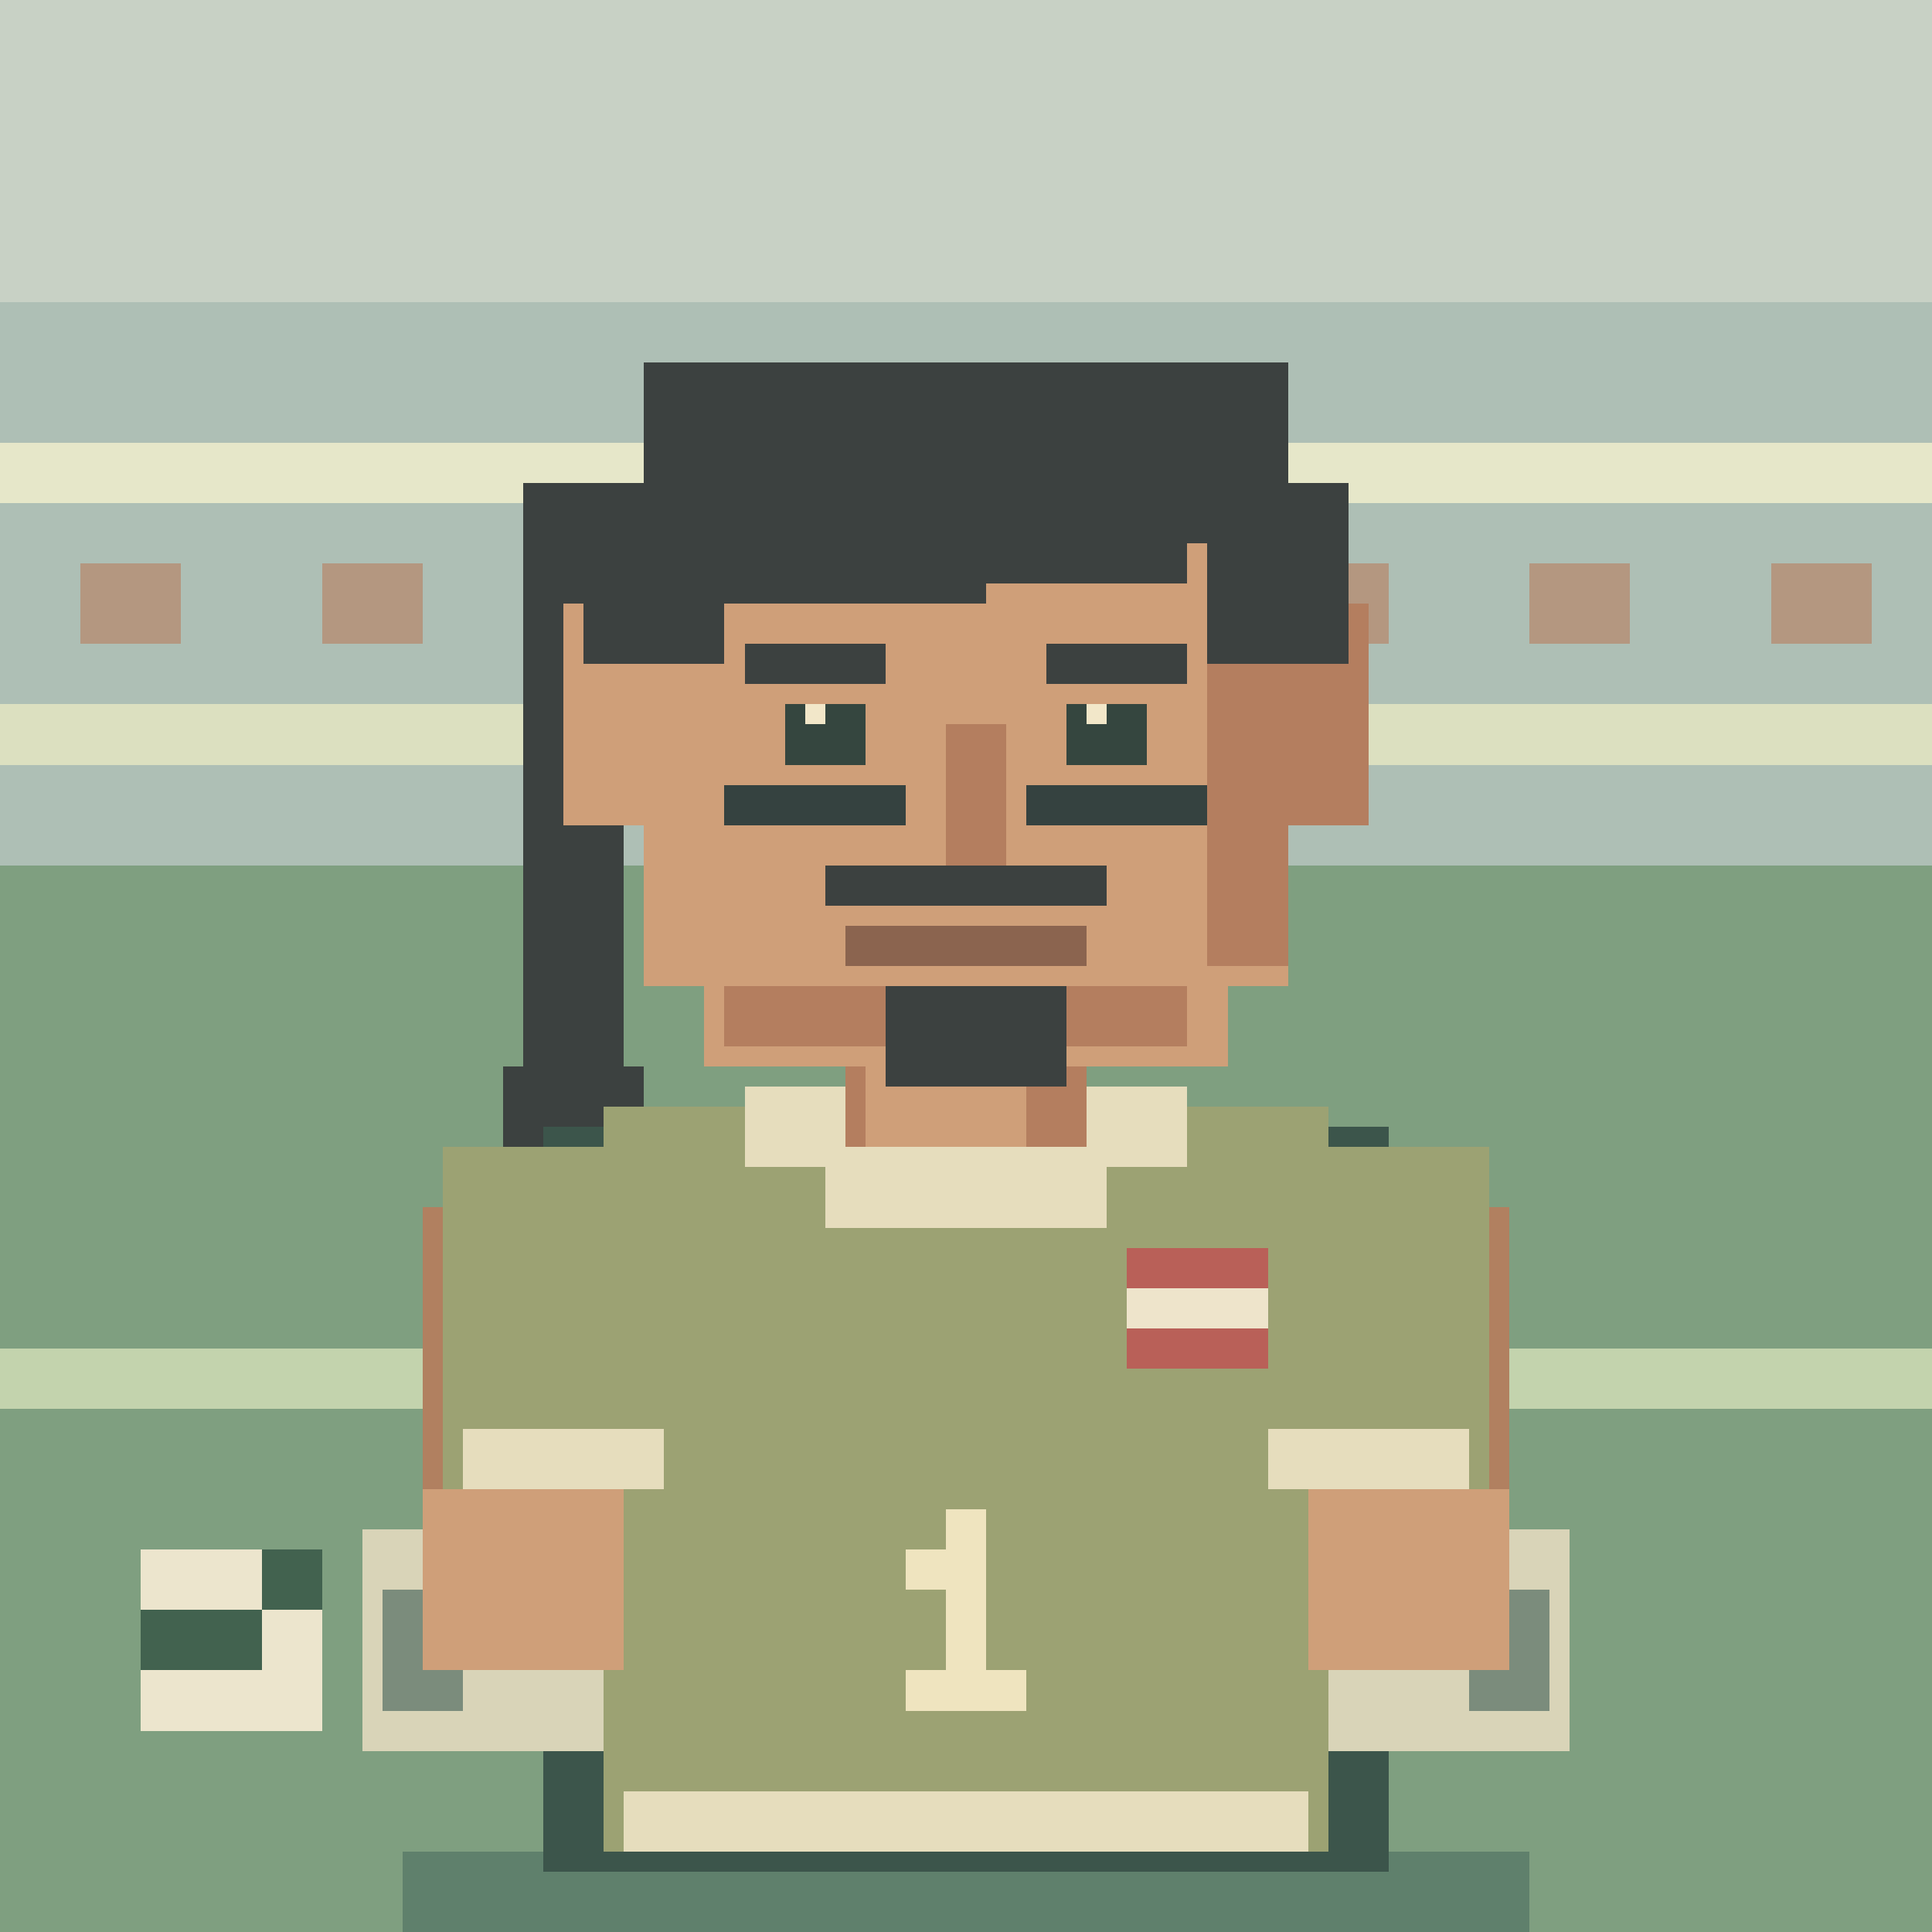
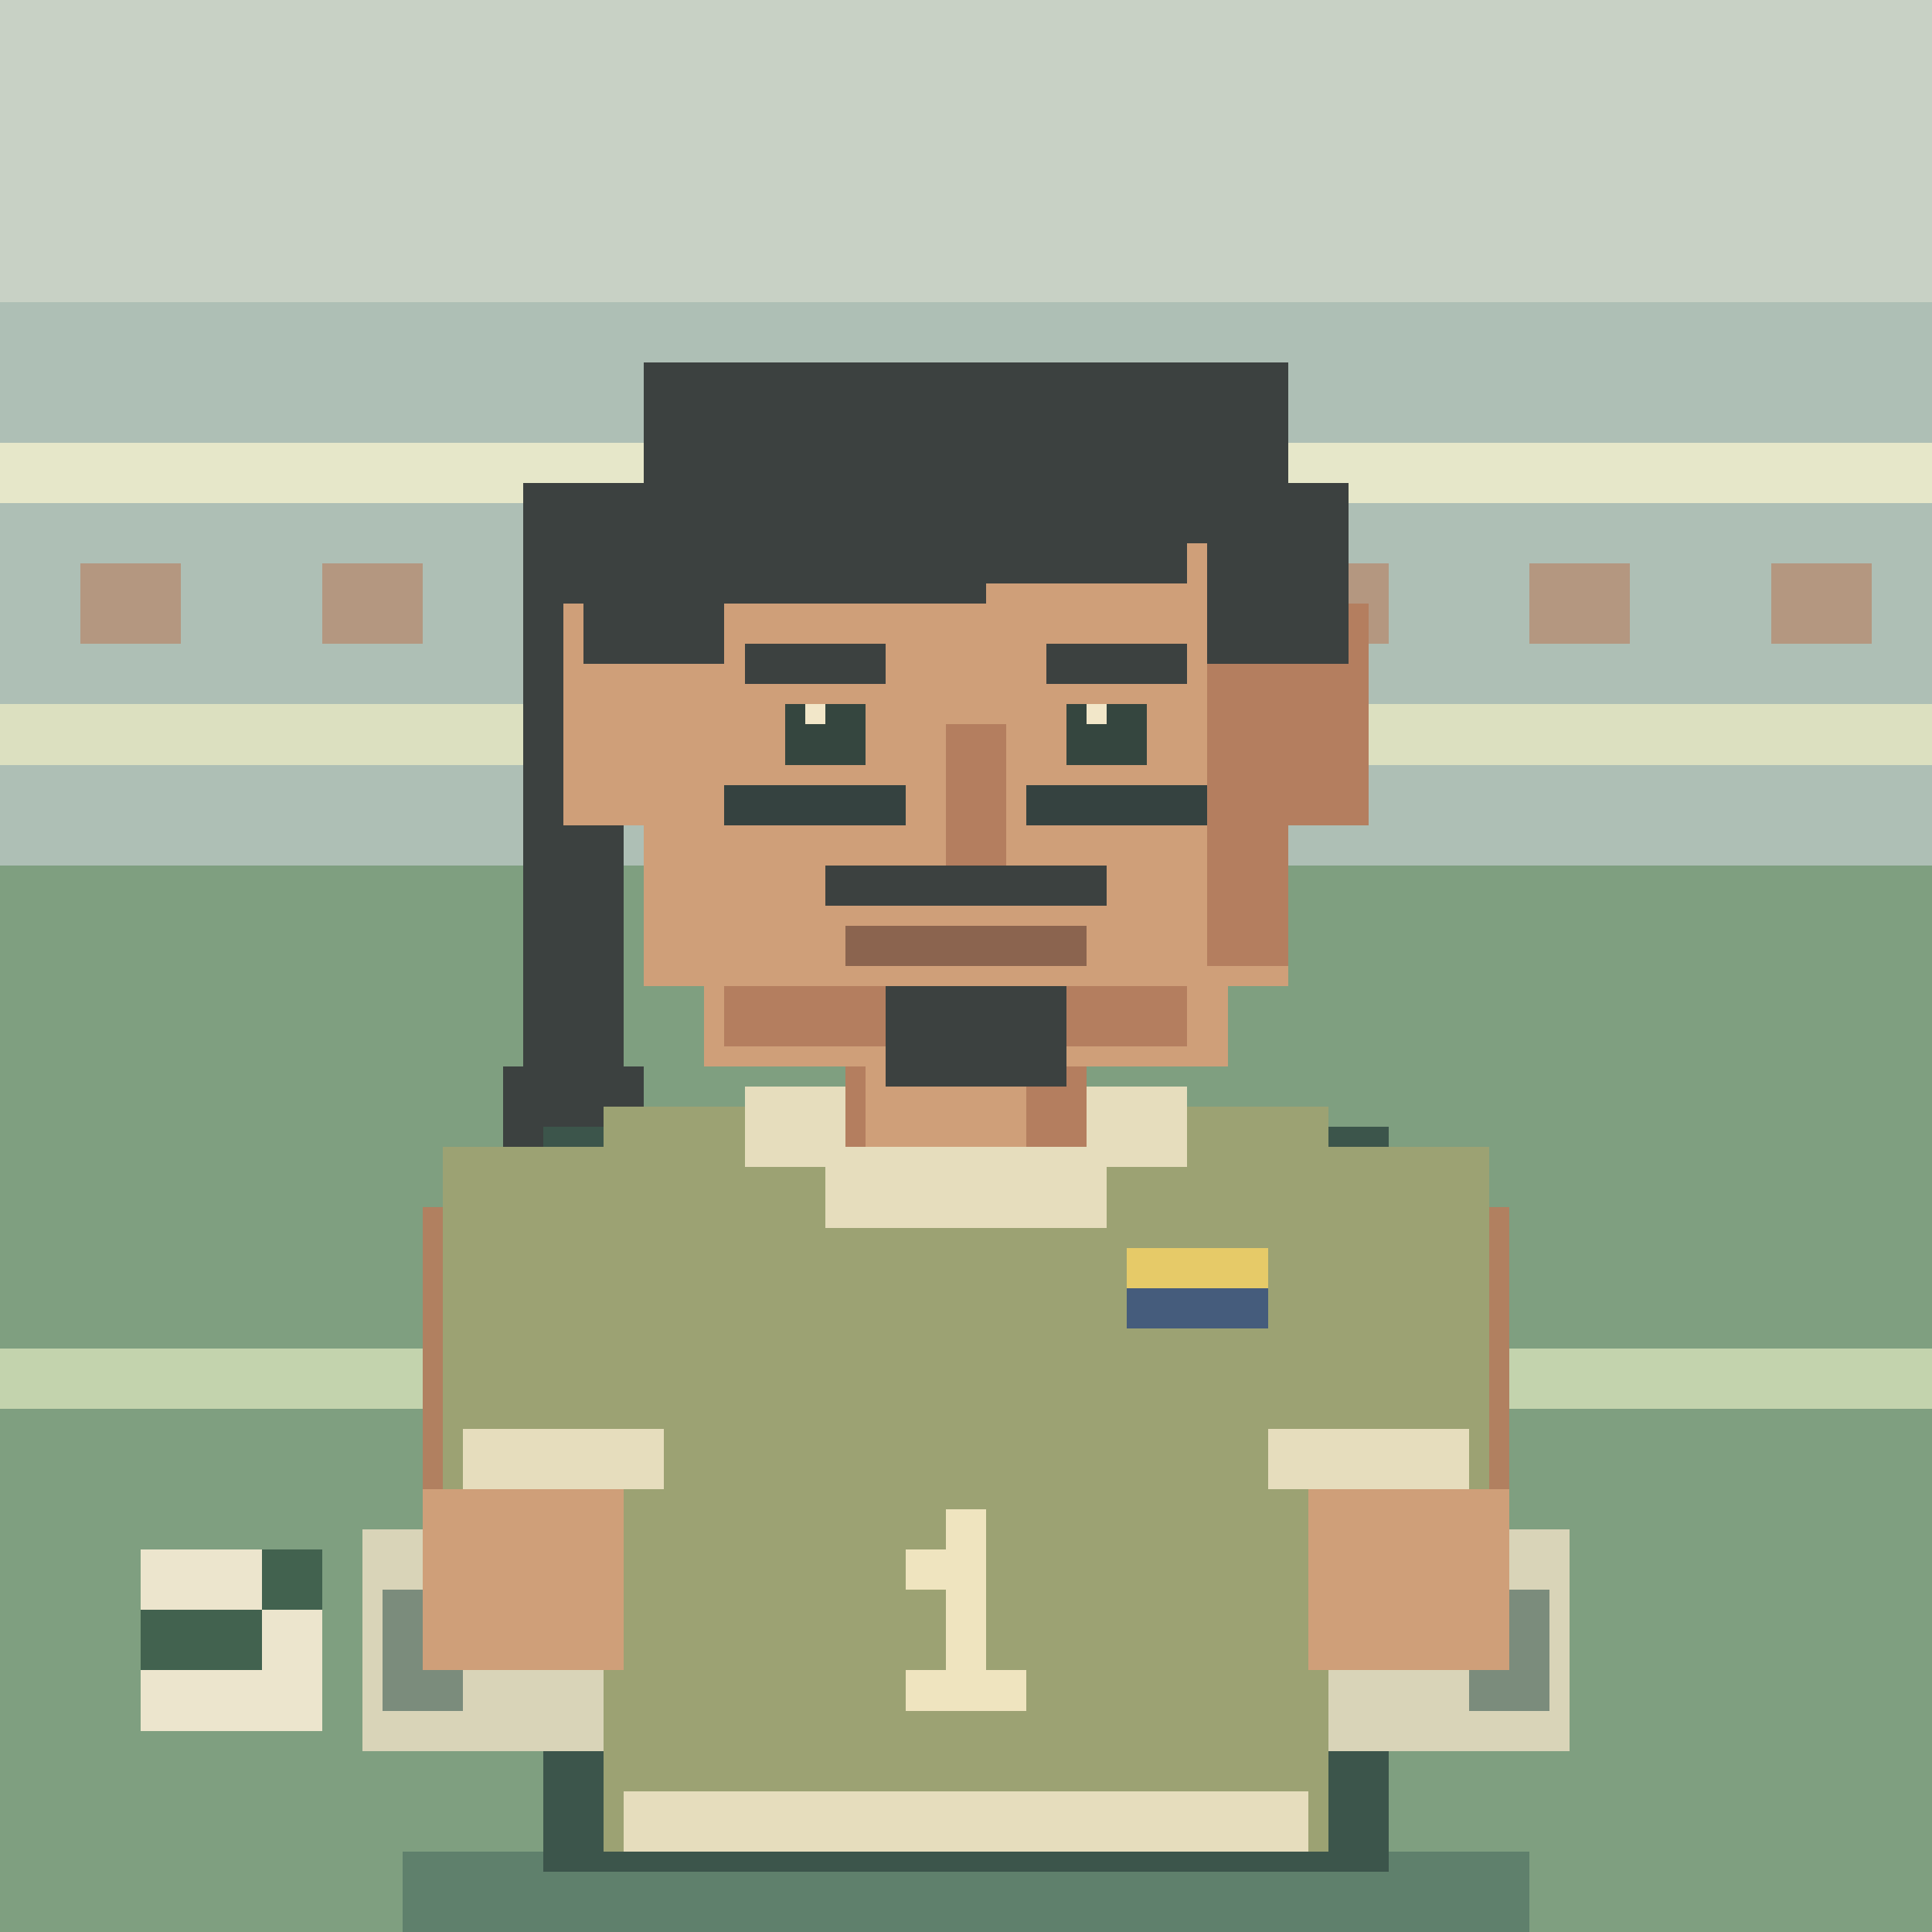
- <svg xmlns="http://www.w3.org/2000/svg" viewBox="0 0 96 96" width="96" height="96" role="img" aria-label="Rüştü Reçber — Türkiye milli formasıyla temsili piksel portre" shape-rendering="crispEdges">
+ <svg xmlns="http://www.w3.org/2000/svg" viewBox="0 0 96 96" width="96" height="96" role="img" aria-label="Rüştü Reçber — Fenerbahçe tarihî kulüp renkleriyle temsili piksel portre" shape-rendering="crispEdges">
  <rect x="0" y="0" width="96" height="96" fill="#c8d1c5" />
  <rect x="0" y="15" width="96" height="28" fill="#aebfb5" />
  <rect x="0" y="22" width="96" height="3" fill="#e6e7c9" />
  <rect x="0" y="35" width="96" height="3" fill="#dce0c0" />
  <rect x="4" y="28" width="5" height="4" fill="#b49780" />
  <rect x="16" y="28" width="5" height="4" fill="#b49780" />
  <rect x="28" y="28" width="5" height="4" fill="#b49780" />
  <rect x="40" y="28" width="5" height="4" fill="#b49780" />
  <rect x="52" y="28" width="5" height="4" fill="#b49780" />
  <rect x="64" y="28" width="5" height="4" fill="#b49780" />
  <rect x="76" y="28" width="5" height="4" fill="#b49780" />
  <rect x="88" y="28" width="5" height="4" fill="#b49780" />
  <rect x="0" y="43" width="96" height="53" fill="#7f9f80" />
  <rect x="0" y="67" width="96" height="3" fill="#c3d3ad" />
  <rect x="46" y="43" width="4" height="53" fill="#c3d3ad" />
  <rect x="20" y="92" width="56" height="4" fill="#5f806c" />
  <rect x="26" y="24" width="8" height="17" fill="#3c4140" />
  <rect x="26" y="36" width="5" height="22" fill="#3c4140" />
  <rect x="25" y="53" width="7" height="5" fill="#3c4140" />
  <rect x="27" y="56" width="42" height="37" fill="#3c554b" />
  <rect x="21" y="60" width="11" height="23" fill="#b18060" />
  <rect x="64" y="60" width="11" height="23" fill="#b18060" />
  <rect x="22" y="57" width="13" height="17" fill="#9ca273" />
  <rect x="61" y="57" width="13" height="17" fill="#9ca273" />
  <rect x="30" y="55" width="36" height="37" fill="#9ca273" />
  <rect x="23" y="71" width="10" height="3" fill="#e6ddbd" />
  <rect x="63" y="71" width="10" height="3" fill="#e6ddbd" />
  <rect x="37" y="54" width="22" height="4" fill="#e6ddbd" />
  <rect x="41" y="58" width="14" height="3" fill="#e6ddbd" />
  <rect x="31" y="89" width="34" height="3" fill="#e6ddbd" />
-   <rect x="56" y="62" width="7" height="2" fill="#b96058" />
-   <rect x="56" y="64" width="7" height="2" fill="#eee4cb" />
-   <rect x="56" y="66" width="7" height="2" fill="#b96058" />
+   <rect x="56" y="62" width="7" height="2" fill="#e6ca68" />
+   <rect x="56" y="64" width="7" height="2" fill="#455c7c" />
  <rect x="18" y="76" width="12" height="11" fill="#d9d4b8" />
  <rect x="66" y="76" width="12" height="11" fill="#d9d4b8" />
  <rect x="19" y="79" width="4" height="6" fill="#7b8c7c" />
  <rect x="73" y="79" width="4" height="6" fill="#7b8c7c" />
  <rect x="21" y="74" width="10" height="9" fill="#cf9f79" />
  <rect x="65" y="74" width="10" height="9" fill="#cf9f79" />
  <rect x="42" y="46" width="12" height="11" fill="#b47e5f" />
  <rect x="43" y="46" width="8" height="11" fill="#cf9f79" />
  <rect x="32" y="21" width="32" height="28" fill="#cf9f79" />
  <rect x="35" y="49" width="26" height="4" fill="#cf9f79" />
  <rect x="28" y="30" width="4" height="11" fill="#cf9f79" />
  <rect x="64" y="30" width="4" height="11" fill="#b47e5f" />
  <rect x="60" y="27" width="4" height="21" fill="#b47e5f" />
  <rect x="36" y="49" width="23" height="3" fill="#b47e5f" />
  <rect x="32" y="18" width="32" height="9" fill="#3c4140" />
  <rect x="29" y="24" width="7" height="9" fill="#3c4140" />
  <rect x="60" y="24" width="7" height="9" fill="#3c4140" />
  <rect x="39" y="21" width="20" height="8" fill="#3c4140" />
  <rect x="36" y="25" width="13" height="5" fill="#3c4140" />
  <rect x="37" y="32" width="7" height="2" fill="#3c4140" />
  <rect x="52" y="32" width="7" height="2" fill="#3c4140" />
  <rect x="39" y="35" width="4" height="3" fill="#35463f" />
  <rect x="53" y="35" width="4" height="3" fill="#35463f" />
  <rect x="40" y="35" width="1" height="1" fill="#f2e7c9" />
  <rect x="54" y="35" width="1" height="1" fill="#f2e7c9" />
  <rect x="47" y="36" width="3" height="7" fill="#b47e5f" />
  <rect x="41" y="43" width="14" height="2" fill="#3c4140" />
  <rect x="44" y="49" width="9" height="5" fill="#3c4140" />
  <rect x="42" y="46" width="12" height="2" fill="#8b644f" />
  <rect x="42" y="73" width="12" height="14" fill="#9ca273" />
  <rect x="47" y="75" width="2" height="2" fill="#efe4bf" />
  <rect x="45" y="77" width="2" height="2" fill="#efe4bf" />
  <rect x="47" y="77" width="2" height="2" fill="#efe4bf" />
  <rect x="47" y="79" width="2" height="2" fill="#efe4bf" />
  <rect x="47" y="81" width="2" height="2" fill="#efe4bf" />
  <rect x="45" y="83" width="2" height="2" fill="#efe4bf" />
  <rect x="47" y="83" width="2" height="2" fill="#efe4bf" />
  <rect x="49" y="83" width="2" height="2" fill="#efe4bf" />
  <rect x="7" y="77" width="9" height="9" fill="#ece5cd" />
  <rect x="10" y="80" width="3" height="3" fill="#42624f" />
  <rect x="7" y="80" width="3" height="3" fill="#42624f" />
  <rect x="13" y="77" width="3" height="3" fill="#42624f" />
  <rect x="36" y="39" width="9" height="2" fill="#354240" />
  <rect x="51" y="39" width="9" height="2" fill="#354240" />
</svg>
